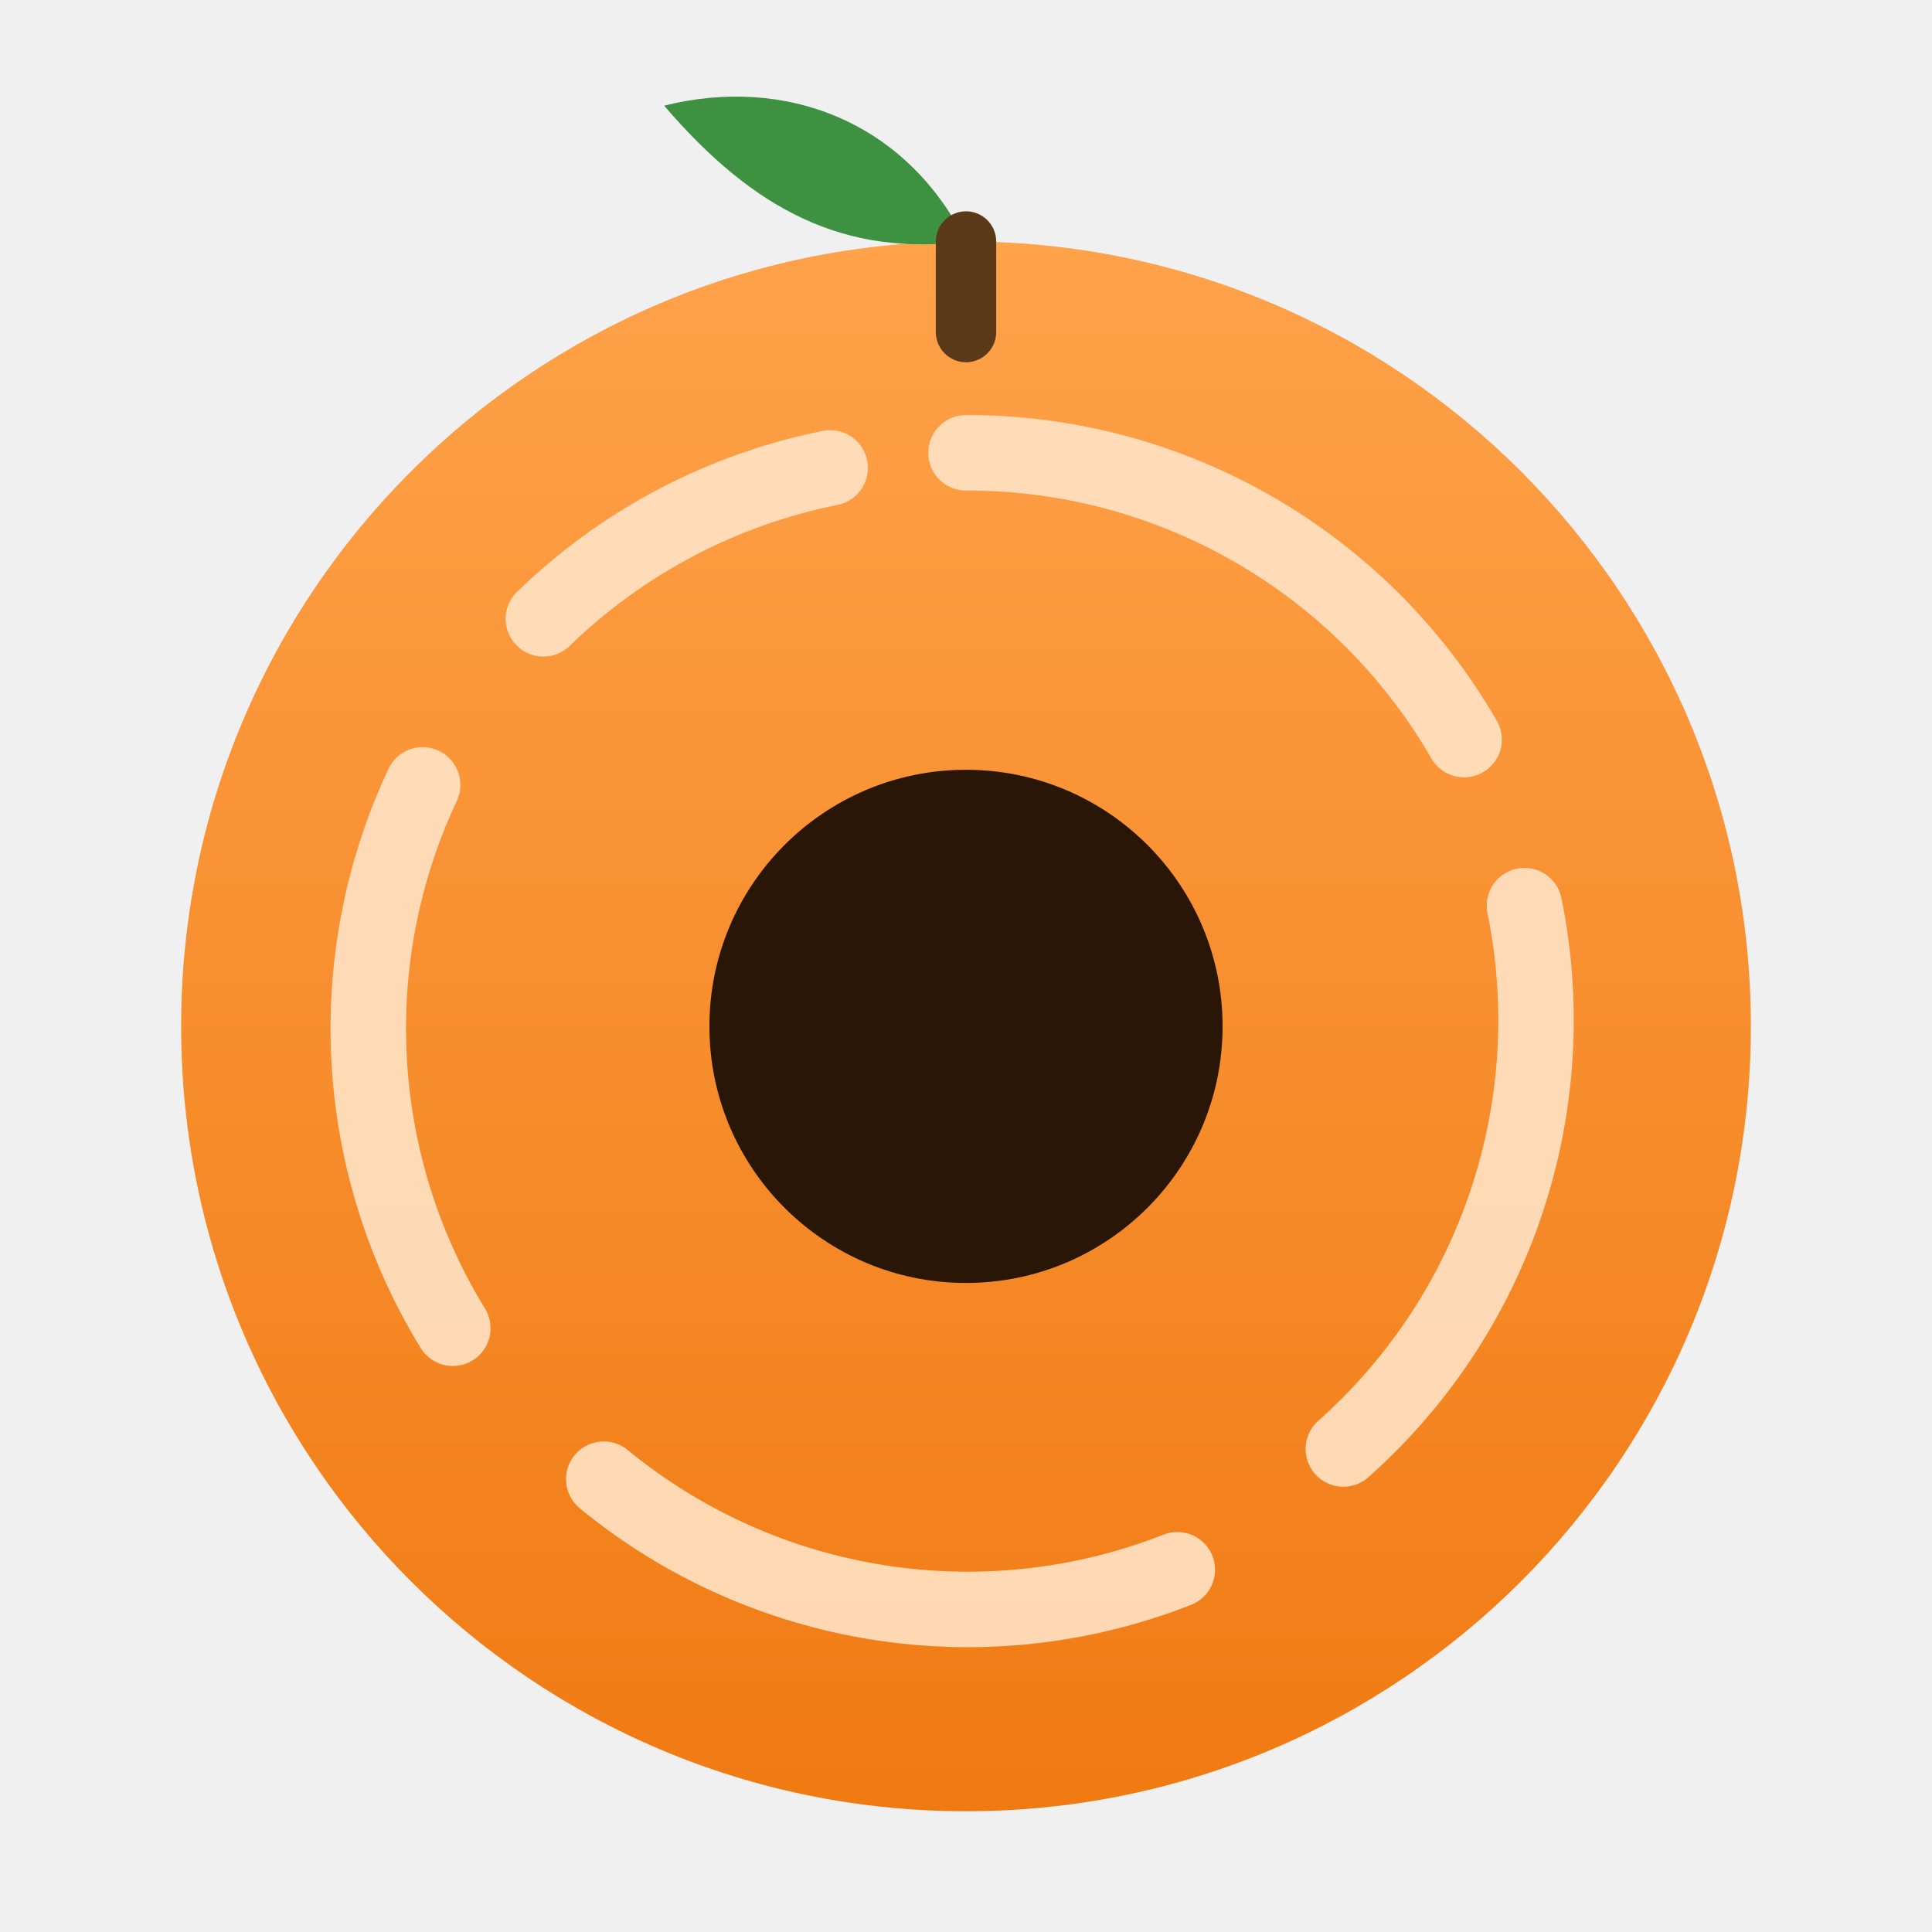
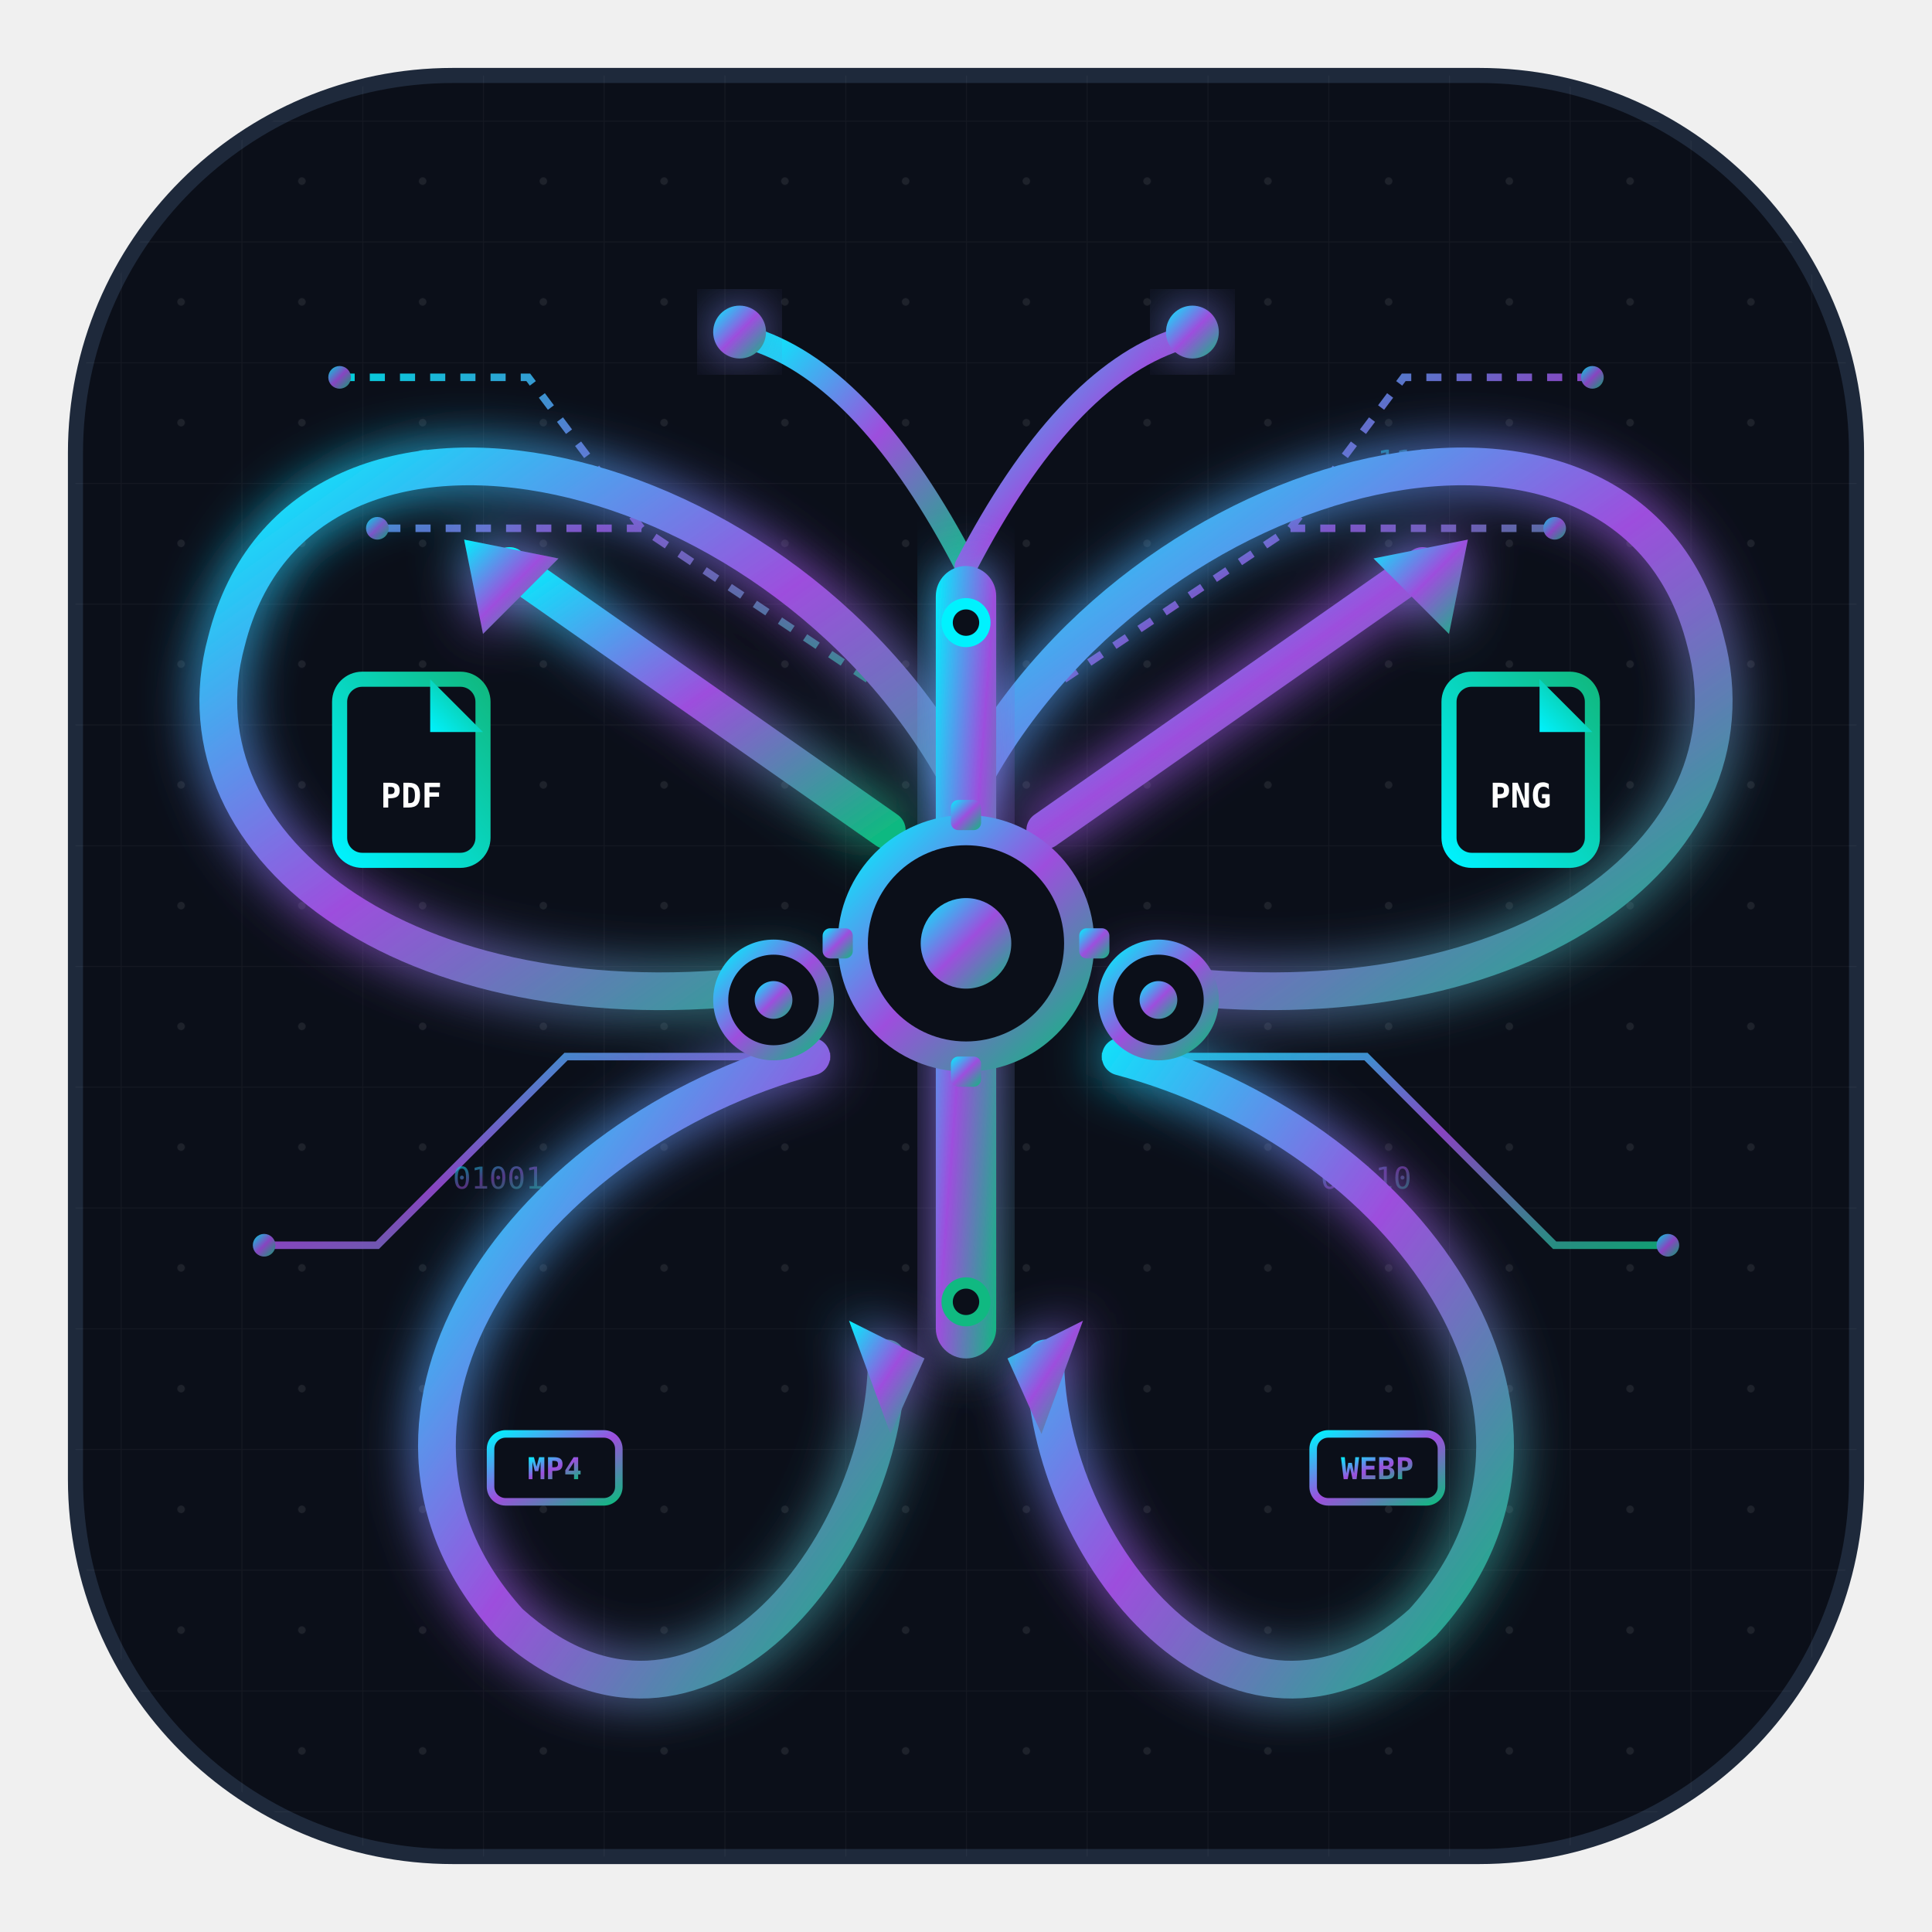
- <svg xmlns="http://www.w3.org/2000/svg" width="128" height="128" viewBox="0 0 128 128">
+ <svg xmlns="http://www.w3.org/2000/svg" id="metamorph-svg" viewBox="0 0 512 512" class="w-full h-full">
  <defs>
-     <linearGradient id="peel" x1="0" y1="0" x2="0" y2="1">
-       <stop offset="0" stop-color="#FFA24A" />
-       <stop offset="1" stop-color="#F07A12" />
+     <linearGradient id="metaGrad" x1="0%" y1="0%" x2="100%" y2="100%">
+       <stop offset="0%" stop-color="#00f2fe" id="grad-stop-1" />
+       <stop offset="50%" stop-color="#9d4edd" id="grad-stop-2" />
+       <stop offset="100%" stop-color="#10b981" id="grad-stop-3" />
    </linearGradient>
+     <linearGradient id="metaGradRev" x1="100%" y1="0%" x2="0%" y2="100%">
+       <stop offset="0%" stop-color="#10b981" id="grad-rev-1" />
+       <stop offset="100%" stop-color="#00f2fe" id="grad-rev-2" />
+     </linearGradient>
+     <filter id="neonGlow" x="-30%" y="-30%" width="160%" height="160%">
+       <feGaussianBlur stdDeviation="7" result="blur" id="glow-blur" />
+       <feMerge>
+         <feMergeNode in="blur" />
+         <feMergeNode in="SourceGraphic" />
+       </feMerge>
+     </filter>
+     <pattern id="techGridPattern" width="32" height="32" patternUnits="userSpaceOnUse">
+       <path d="M 32 0 L 0 0 0 32" fill="none" stroke="#ffffff" stroke-width="0.5" opacity="0.04" />
+       <circle cx="16" cy="16" r="1" fill="#ffffff" opacity="0.08" />
+     </pattern>
  </defs>
-   <circle cx="64" cy="68" r="52" fill="url(#peel)" />
-   <g fill="none" stroke="#FFE2C4" stroke-width="5" stroke-linecap="round" opacity="0.9">
-     <path d="M64 30 A38 38 0 0 1 97 49" />
-     <path d="M101 60 A38 38 0 0 1 89 96" />
-     <path d="M78 104 A38 38 0 0 1 40 98" />
-     <path d="M30 88 A38 38 0 0 1 28 52" />
-     <path d="M36 41 A38 38 0 0 1 55 31" />
+   <rect id="svg-bg-rect" x="20" y="20" width="472" height="472" rx="100" fill="#0b0f19" stroke="#1e293b" stroke-width="4" />
+   <rect id="svg-tech-grid" x="20" y="20" width="472" height="472" rx="100" fill="url(#techGridPattern)" />
+   <g id="svg-circuits-group" opacity="0.85">
+     <path d="M 230 180 L 170 140 L 100 140 M 170 140 L 140 100 L 90 100" fill="none" stroke="url(#metaGrad)" stroke-width="2" stroke-dasharray="4 4" />
+     <path d="M 220 280 L 150 280 L 100 330 L 70 330" fill="none" stroke="url(#metaGrad)" stroke-width="2" />
+     <circle cx="100" cy="140" r="3" fill="url(#metaGrad)" />
+     <circle cx="90" cy="100" r="3" fill="url(#metaGrad)" />
+     <circle cx="70" cy="330" r="3" fill="url(#metaGrad)" />
+     <text x="110" y="125" fill="url(#metaGrad)" font-size="8" font-family="monospace" opacity="0.6">10110</text>
+     <text x="120" y="315" fill="url(#metaGrad)" font-size="8" font-family="monospace" opacity="0.6">01001</text>
+     <path d="M 282 180 L 342 140 L 412 140 M 342 140 L 372 100 L 422 100" fill="none" stroke="url(#metaGrad)" stroke-width="2" stroke-dasharray="4 4" />
+     <path d="M 292 280 L 362 280 L 412 330 L 442 330" fill="none" stroke="url(#metaGrad)" stroke-width="2" />
+     <circle cx="412" cy="140" r="3" fill="url(#metaGrad)" />
+     <circle cx="422" cy="100" r="3" fill="url(#metaGrad)" />
+     <circle cx="442" cy="330" r="3" fill="url(#metaGrad)" />
+     <text x="365" y="125" fill="url(#metaGrad)" font-size="8" font-family="monospace" opacity="0.6">11001</text>
+     <text x="350" y="315" fill="url(#metaGrad)" font-size="8" font-family="monospace" opacity="0.6">00110</text>
  </g>
-   <circle cx="64" cy="68" r="17" fill="#2A1606" />
-   <path d="M64 16 C60 8 52 5 44 7 C50 14 56 17 64 16 Z" fill="#3F9142" />
-   <path d="M64 16 L64 22" stroke="#5B3A1A" stroke-width="4" stroke-linecap="round" />
+   <g id="svg-wings-group" filter="url(#neonGlow)">
+     <path id="wing-ul" d="M 256 210 C 210 120, 80 90, 60 170 C 45 225, 110 275, 210 260" fill="none" stroke="url(#metaGrad)" stroke-width="10" stroke-linecap="round" />
+     <path id="wing-ur" d="M 256 210 C 302 120, 432 90, 452 170 C 467 225, 402 275, 302 260" fill="none" stroke="url(#metaGrad)" stroke-width="10" stroke-linecap="round" />
+     <path d="M 215 280 C 140 300, 85 375, 135 430 C 185 475, 235 410, 235 360" fill="none" stroke="url(#metaGrad)" stroke-width="10" stroke-linecap="round" />
+     <polygon points="225,350 245,360 236,380" fill="url(#metaGrad)" />
+     <path d="M 297 280 C 372 300, 427 375, 377 430 C 327 475, 277 410, 277 360" fill="none" stroke="url(#metaGrad)" stroke-width="10" stroke-linecap="round" />
+     <polygon points="287,350 267,360 276,380" fill="url(#metaGrad)" />
+     <path d="M 235 220 L 135 150" stroke="url(#metaGrad)" stroke-width="10" stroke-linecap="round" />
+     <polygon points="128,168 123,143 148,148" fill="url(#metaGrad)" />
+     <path d="M 277 220 L 377 150" stroke="url(#metaGrad)" stroke-width="10" stroke-linecap="round" />
+     <polygon points="384,168 389,143 364,148" fill="url(#metaGrad)" />
+   </g>
+   <g id="svg-cogs-group">
+     <circle cx="205" cy="265" r="14" fill="#0b0f19" stroke="url(#metaGrad)" stroke-width="4" />
+     <circle cx="205" cy="265" r="5" fill="url(#metaGrad)" />
+     <circle cx="307" cy="265" r="14" fill="#0b0f19" stroke="url(#metaGrad)" stroke-width="4" />
+     <circle cx="307" cy="265" r="5" fill="url(#metaGrad)" />
+   </g>
+   <g id="svg-extensions-group">
+     <g transform="translate(90, 180)">
+       <rect x="0" y="0" width="38" height="48" rx="6" fill="#0b0f19" stroke="url(#metaGradRev)" stroke-width="4" />
+       <path d="M 24 0 L 38 14 L 24 14 Z" fill="url(#metaGradRev)" />
+       <text x="19" y="34" text-anchor="middle" fill="#ffffff" font-size="9" font-family="monospace" font-weight="bold">PDF</text>
+     </g>
+     <g transform="translate(384, 180)">
+       <rect x="0" y="0" width="38" height="48" rx="6" fill="#0b0f19" stroke="url(#metaGradRev)" stroke-width="4" />
+       <path d="M 24 0 L 38 14 L 24 14 Z" fill="url(#metaGradRev)" />
+       <text x="19" y="34" text-anchor="middle" fill="#ffffff" font-size="9" font-family="monospace" font-weight="bold">PNG</text>
+     </g>
+     <g transform="translate(130, 380)">
+       <rect x="0" y="0" width="34" height="18" rx="4" fill="#0b0f19" stroke="url(#metaGrad)" stroke-width="2" />
+       <text x="17" y="12" text-anchor="middle" fill="url(#metaGrad)" font-size="8" font-family="monospace" font-weight="bold">MP4</text>
+     </g>
+     <g transform="translate(348, 380)">
+       <rect x="0" y="0" width="34" height="18" rx="4" fill="#0b0f19" stroke="url(#metaGrad)" stroke-width="2" />
+       <text x="17" y="12" text-anchor="middle" fill="url(#metaGrad)" font-size="8" font-family="monospace" font-weight="bold">WEBP</text>
+     </g>
+   </g>
+   <g id="svg-body-group">
+     <path d="M 256 150 Q 230 100 200 90" fill="none" stroke="url(#metaGrad)" stroke-width="6" stroke-linecap="round" />
+     <circle cx="196" cy="88" r="7" fill="url(#metaGrad)" filter="url(#neonGlow)" />
+     <path d="M 256 150 Q 282 100 312 90" fill="none" stroke="url(#metaGrad)" stroke-width="6" stroke-linecap="round" />
+     <circle cx="316" cy="88" r="7" fill="url(#metaGrad)" filter="url(#neonGlow)" />
+     <rect x="248" y="150" width="16" height="210" rx="8" fill="url(#metaGrad)" filter="url(#neonGlow)" />
+     <circle cx="256" cy="250" r="30" fill="#0b0f19" stroke="url(#metaGrad)" stroke-width="8" />
+     <circle cx="256" cy="250" r="12" fill="url(#metaGrad)" />
+     <rect x="252" y="212" width="8" height="8" fill="url(#metaGrad)" rx="2" />
+     <rect x="252" y="280" width="8" height="8" fill="url(#metaGrad)" rx="2" />
+     <rect x="218" y="246" width="8" height="8" fill="url(#metaGrad)" rx="2" />
+     <rect x="286" y="246" width="8" height="8" fill="url(#metaGrad)" rx="2" />
+     <circle cx="256" cy="165" r="5" fill="#0b0f19" stroke="#00f2fe" stroke-width="3" />
+     <circle cx="256" cy="345" r="5" fill="#0b0f19" stroke="#10b981" stroke-width="3" />
+   </g>
</svg>
